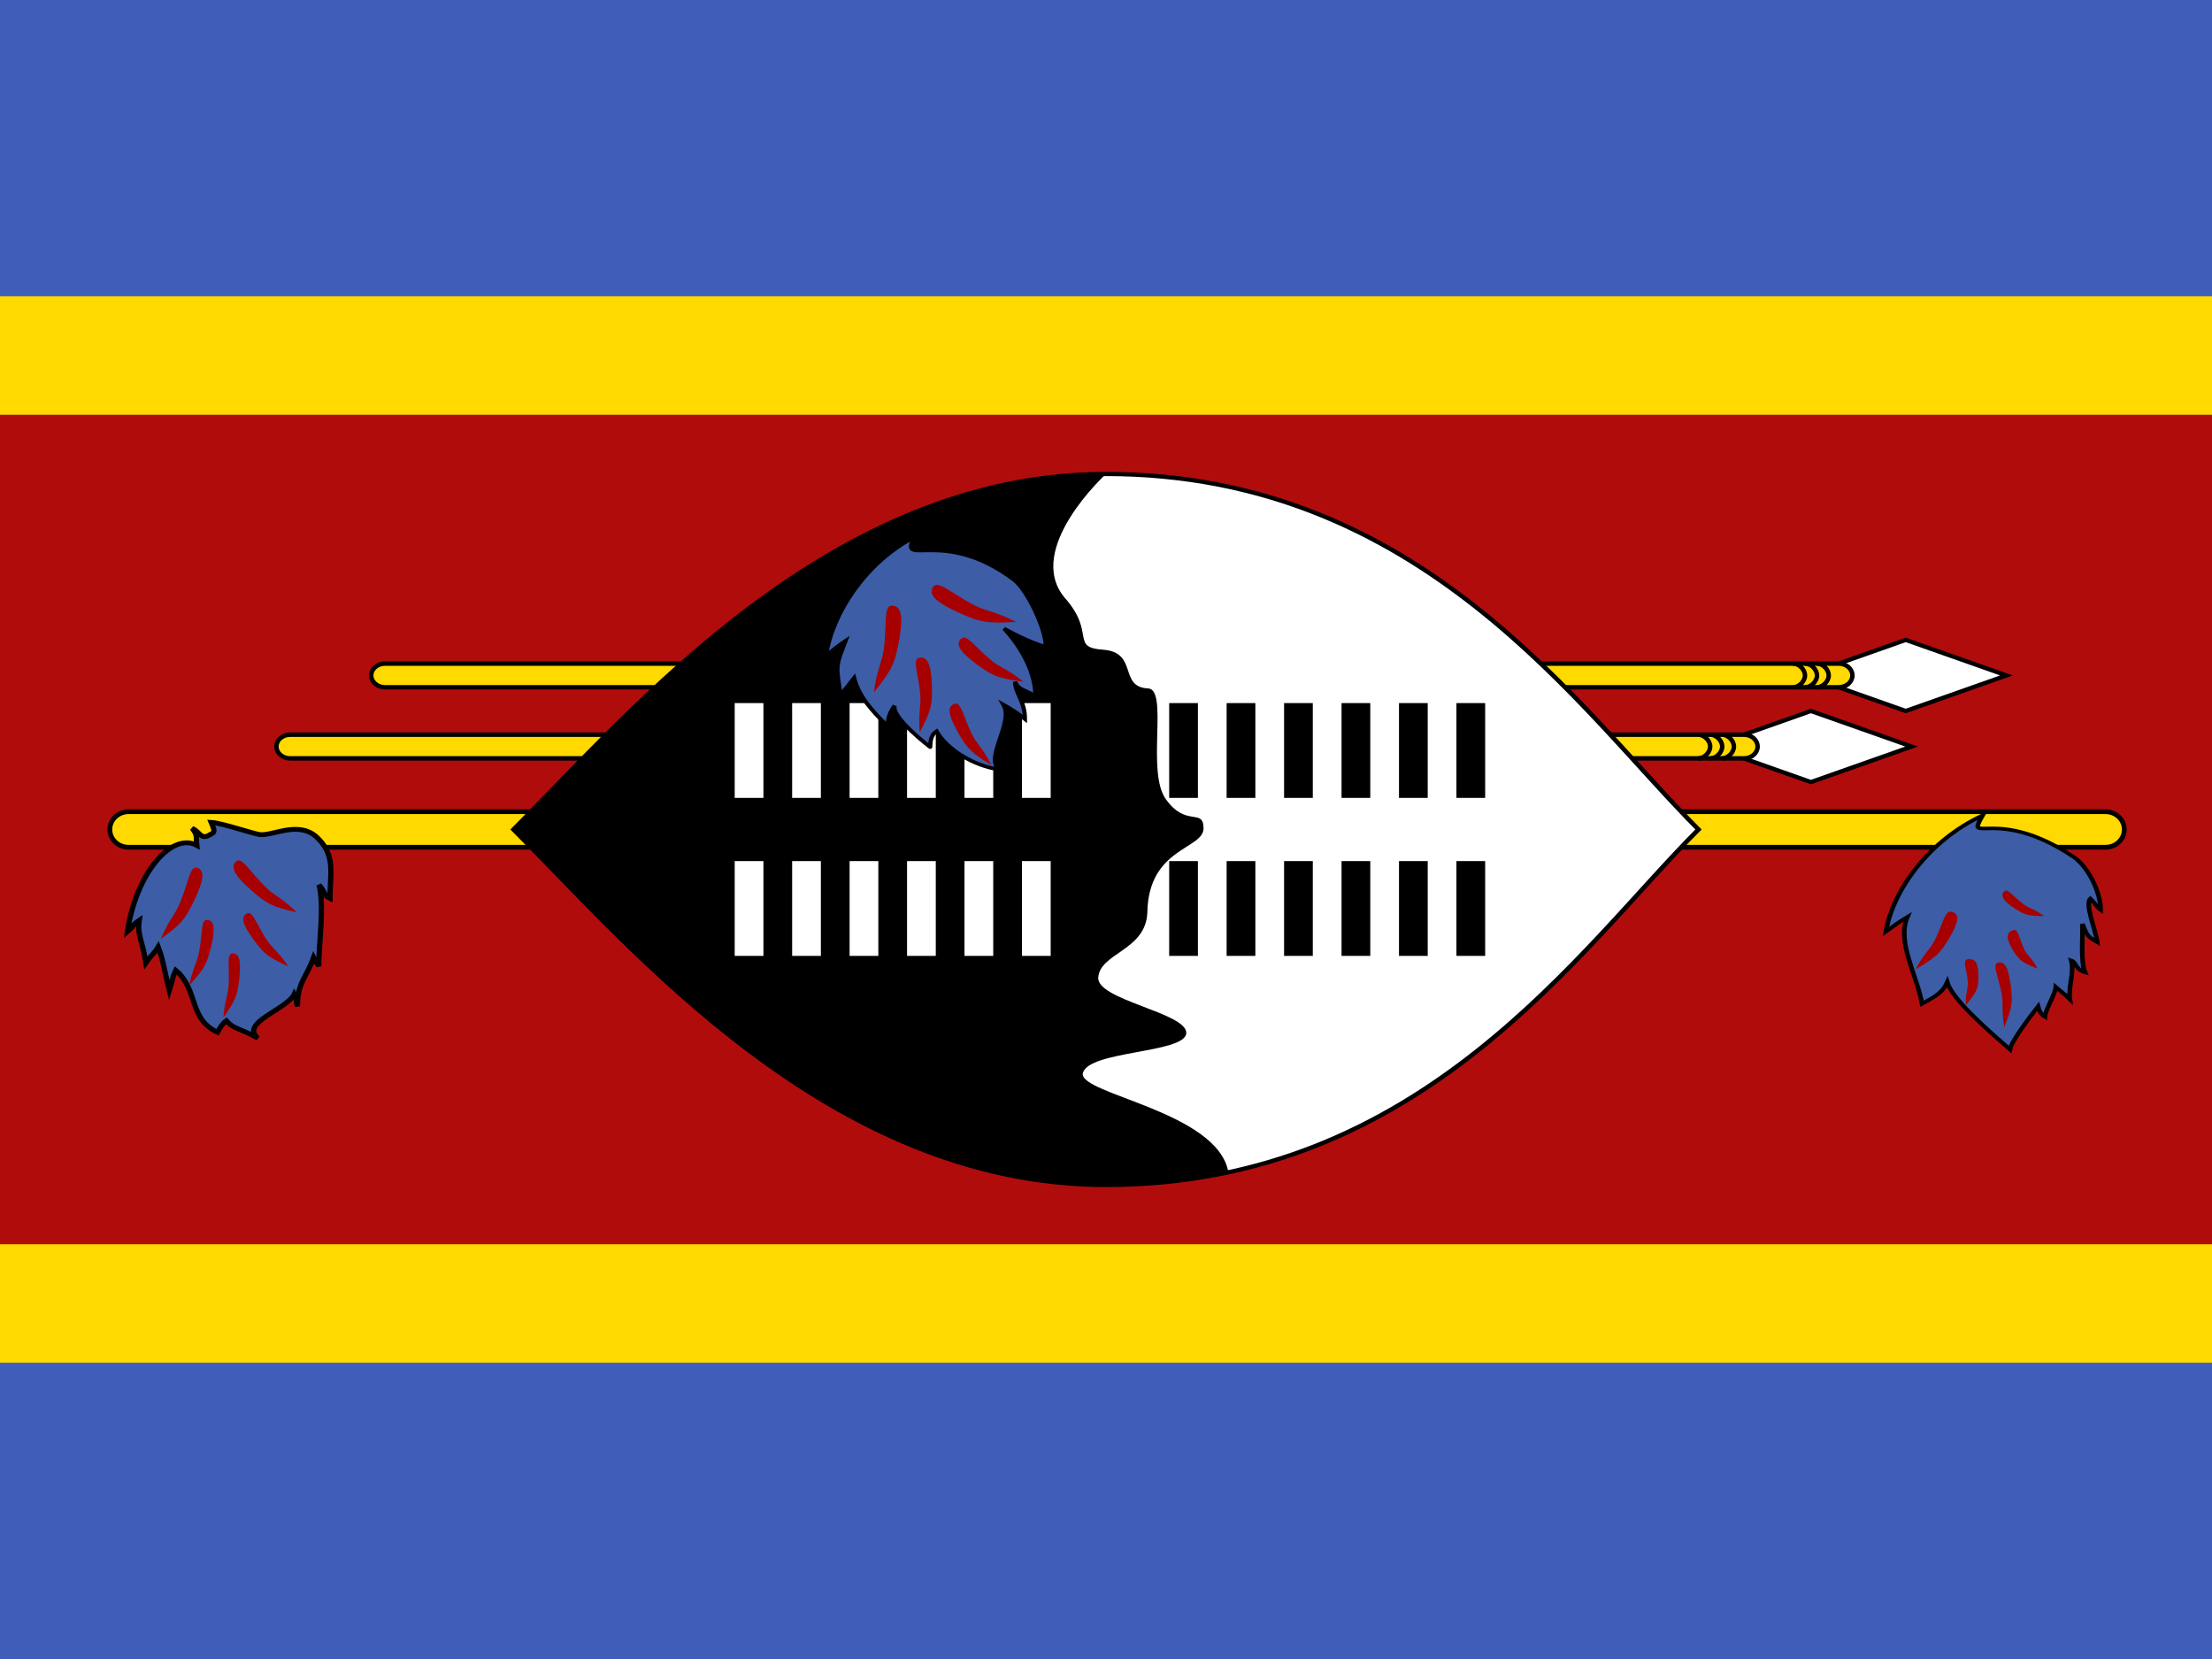
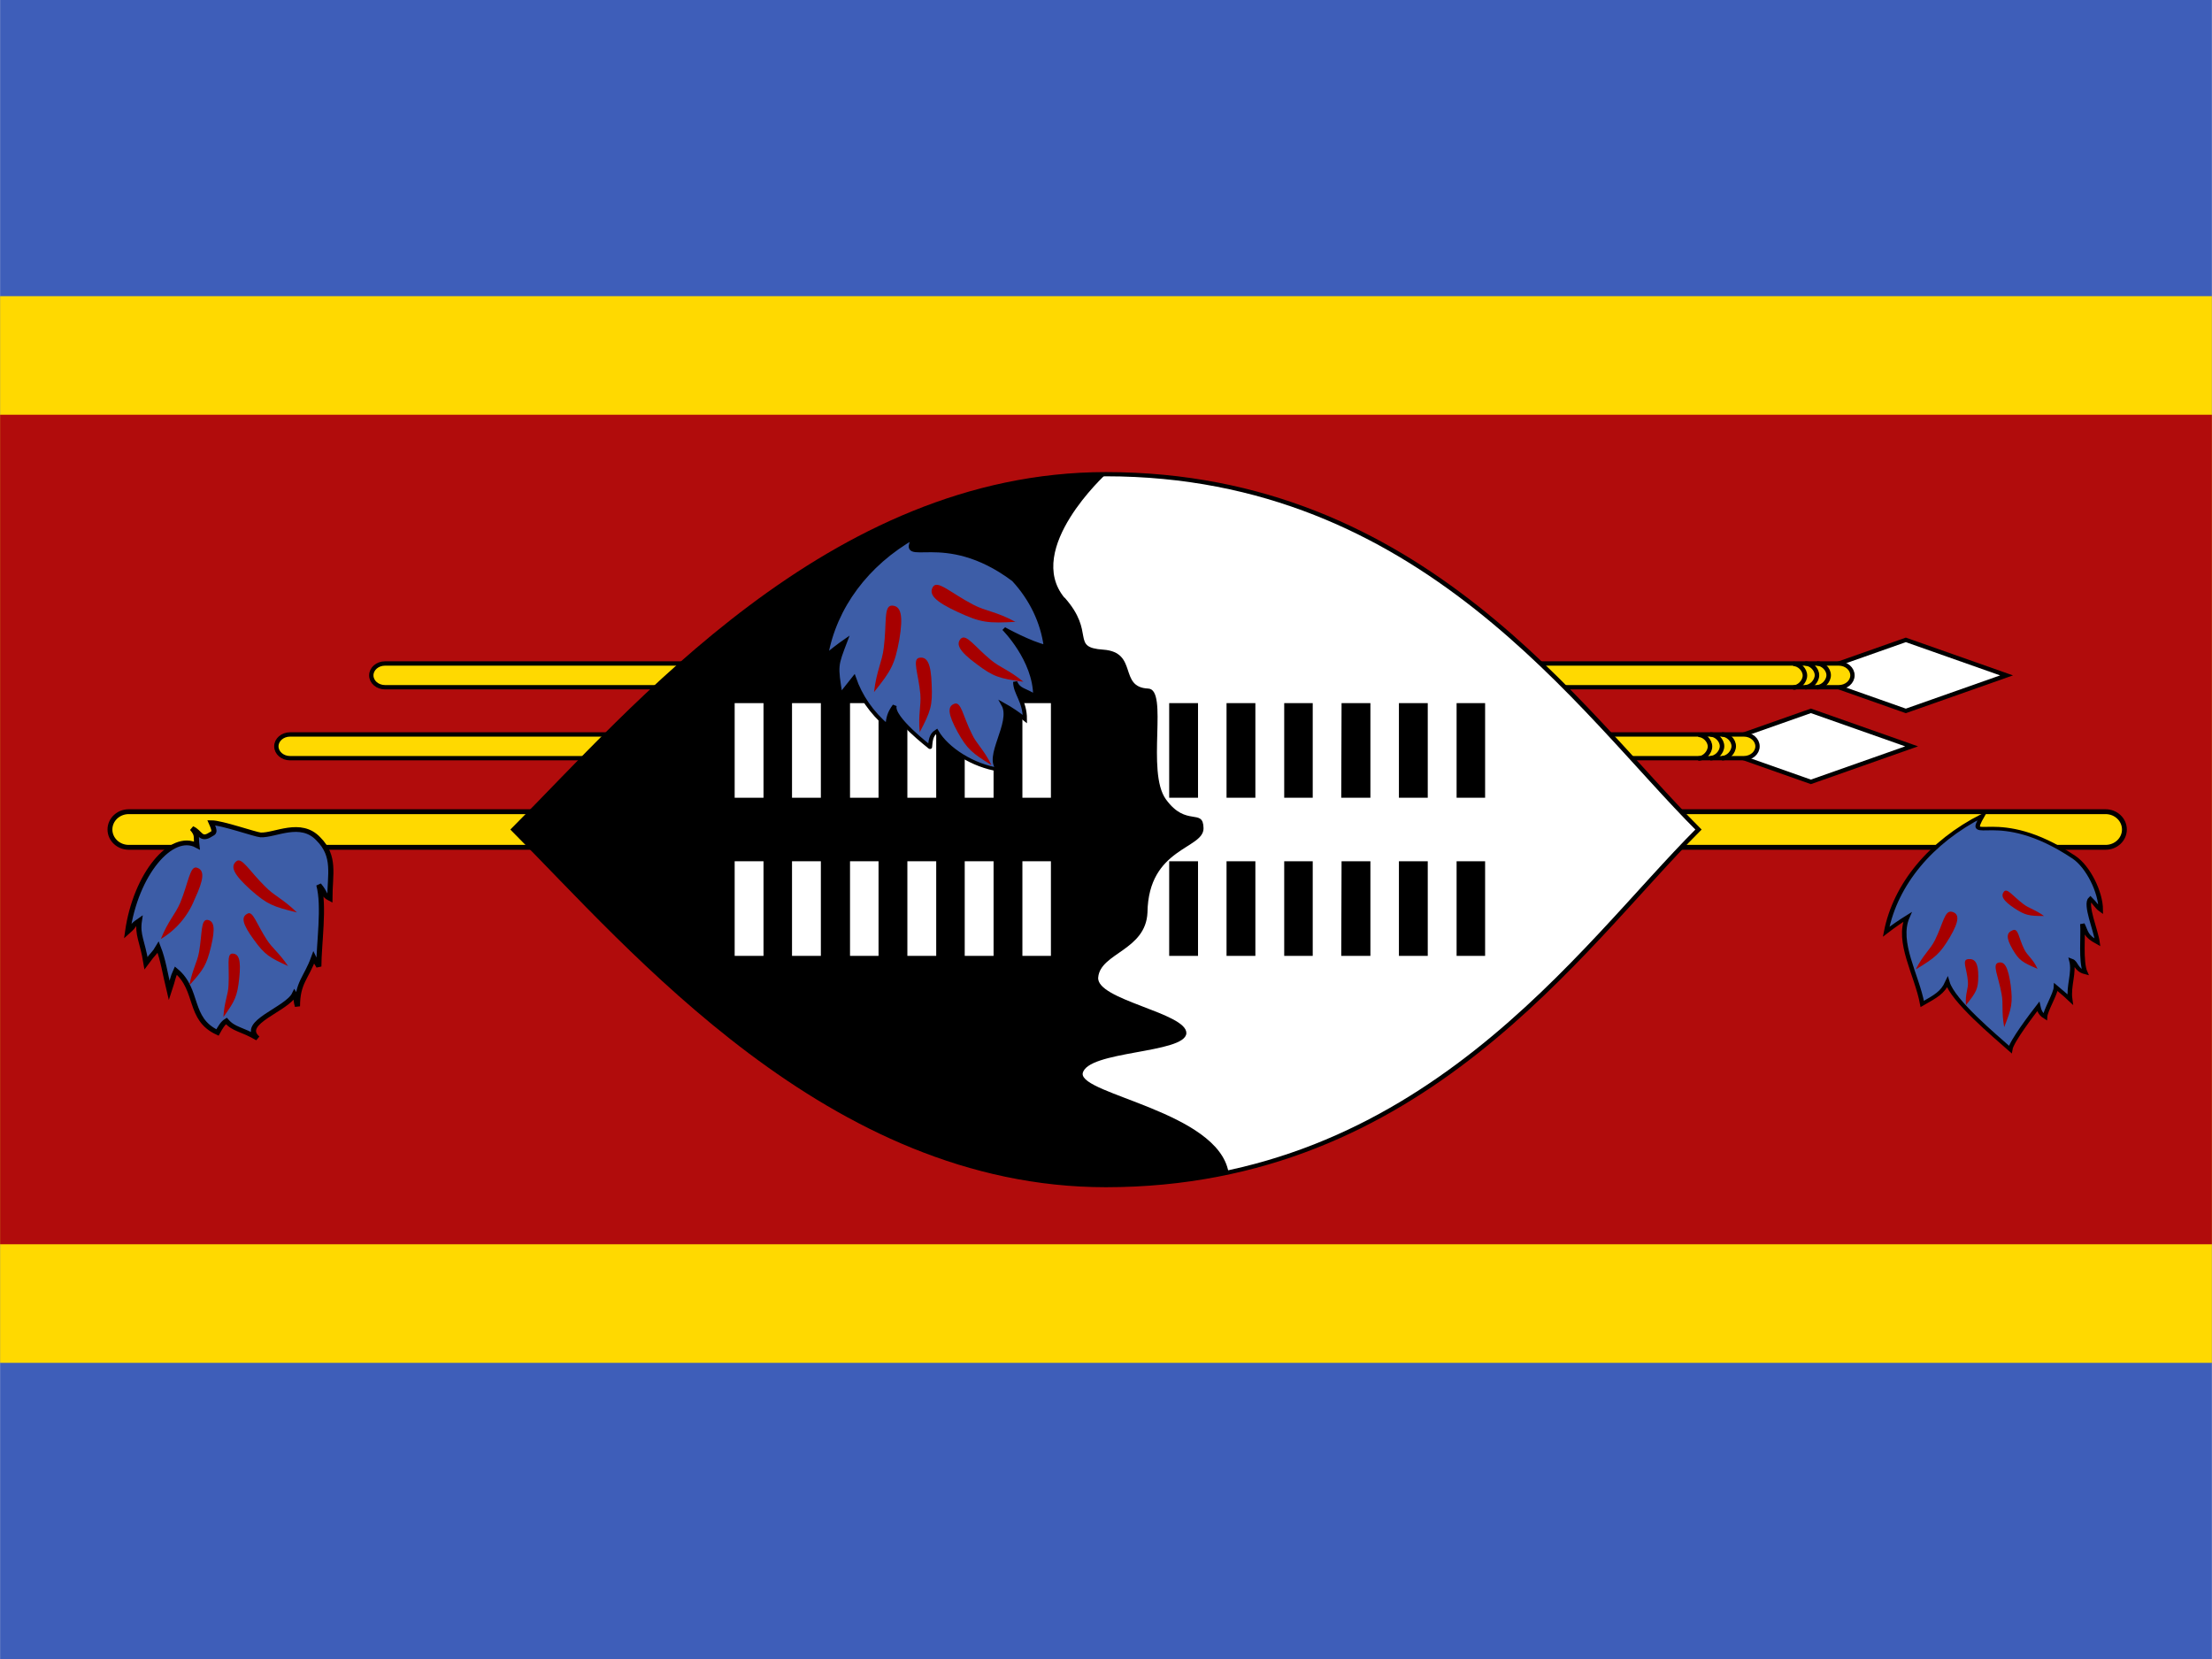
- <svg xmlns="http://www.w3.org/2000/svg" height="480" width="640" viewBox="0 0 640 480">
+ <svg xmlns="http://www.w3.org/2000/svg" id="flag-icon-css-sz" viewBox="0 0 640 480">
  <defs>
-     <clipPath id="a">
-       <path fill-opacity=".67" d="M-85.333 0h682.67v512h-682.67z" />
+     <clipPath id="sz-a">
+       <path fill-opacity=".7" d="M-85.3 0h682.6v512H-85.3z" />
    </clipPath>
  </defs>
-   <g clip-path="url(#a)" transform="translate(80) scale(.9375)">
-     <path fill-rule="evenodd" fill="#3e5eb9" d="M-128 0h768v512h-768z" />
-     <path fill-rule="evenodd" fill="#ffd900" d="M-128 91.429h768v329.14h-768z" />
-     <path fill-rule="evenodd" fill="#b10c0c" d="M-128 128h768v256h-768z" />
-     <rect fill-rule="evenodd" rx="5.767" ry="5.851" height="10.971" width="621.71" stroke="#000" y="250.51" x="-51.439" stroke-width="1.474" fill="#ffd900" />
-     <g stroke="#000" transform="translate(-757.03 -25.6) scale(1.0321)">
-       <path d="M-106.3 265.75l-88.583 35.433 88.583 35.433 88.582-35.433-88.582-35.433z" fill-rule="evenodd" transform="matrix(.34 0 0 .3 1256.8 136.42)" stroke-width="4.175" fill="#fff" />
-       <rect fill-rule="evenodd" rx="4.108" ry="3.78" height="7.087" width="442.91" y="223.23" x="761.81" stroke-width="1.333" fill="#ffd900" />
-       <path d="M1224.4 279.92c-3.54 0-7.09-3.544-7.09-7.087s3.55-7.087 7.09-7.087" transform="matrix(-.50001 0 0 .5 1806.3 90.354)" stroke-width="2.667" fill="none" />
-       <path d="M1224.4 279.92c-3.54 0-7.09-3.544-7.09-7.087s3.55-7.087 7.09-7.087" transform="matrix(-.50001 0 0 .5 1802.8 90.354)" stroke-width="2.667" fill="none" />
-       <path d="M1224.4 279.92c-3.54 0-7.09-3.544-7.09-7.087s3.55-7.087 7.09-7.087" transform="matrix(-.50001 0 0 .5 1799.2 90.355)" stroke-width="2.667" fill="none" />
+   <g clip-path="url(#sz-a)" transform="translate(80) scale(.9375)">
+     <path fill="#3e5eb9" fill-rule="evenodd" d="M-128 0h768v512h-768z" />
+     <path fill="#ffd900" fill-rule="evenodd" d="M-128 91.4h768v329.2h-768z" />
+     <path fill="#b10c0c" fill-rule="evenodd" d="M-128 128h768v256h-768z" />
+     <rect width="621.7" height="11" x="-51.4" y="250.5" fill="#ffd900" fill-rule="evenodd" stroke="#000" stroke-width="1.5" rx="5.8" ry="5.8" />
+     <g stroke="#000" transform="translate(-757 -25.6) scale(1.0321)">
+       <path fill="#fff" fill-rule="evenodd" stroke-width="4.2" d="M-106.3 265.8l-88.6 35.4 88.6 35.4 88.6-35.4-88.6-35.4z" transform="matrix(.34 0 0 .3 1256.8 136.4)" />
+       <rect width="442.9" height="7.1" x="761.8" y="223.2" fill="#ffd900" fill-rule="evenodd" stroke-width="1.3" rx="4.1" ry="3.8" />
+       <path fill="none" stroke-width="2.7" d="M1224.4 280c-3.5 0-7-3.6-7-7.2s3.5-7 7-7" transform="matrix(-.50001 0 0 .5 1806.3 90.3)" />
+       <path fill="none" stroke-width="2.7" d="M1224.4 280c-3.5 0-7-3.6-7-7.2s3.5-7 7-7" transform="matrix(-.50001 0 0 .5 1802.8 90.3)" />
+       <path fill="none" stroke-width="2.7" d="M1224.4 280c-3.5 0-7-3.6-7-7.2s3.5-7 7-7" transform="matrix(-.50001 0 0 .5 1799.2 90.4)" />
    </g>
-     <g stroke="#000" transform="translate(-786.29 -3.657) scale(1.0321)">
-       <path d="M-106.3 265.75l-88.583 35.433 88.583 35.433 88.582-35.433-88.582-35.433z" fill-rule="evenodd" transform="matrix(.34 0 0 .3 1256.8 136.42)" stroke-width="4.175" fill="#fff" />
-       <rect fill-rule="evenodd" rx="4.108" ry="3.78" height="7.087" width="442.91" y="223.23" x="761.81" stroke-width="1.333" fill="#ffd900" />
-       <path d="M1224.4 279.92c-3.54 0-7.09-3.544-7.09-7.087s3.55-7.087 7.09-7.087" transform="matrix(-.50001 0 0 .5 1806.3 90.354)" stroke-width="2.667" fill="none" />
-       <path d="M1224.4 279.92c-3.54 0-7.09-3.544-7.09-7.087s3.55-7.087 7.09-7.087" transform="matrix(-.50001 0 0 .5 1802.8 90.354)" stroke-width="2.667" fill="none" />
-       <path d="M1224.4 279.92c-3.54 0-7.09-3.544-7.09-7.087s3.55-7.087 7.09-7.087" transform="matrix(-.50001 0 0 .5 1799.2 90.355)" stroke-width="2.667" fill="none" />
+     <g stroke="#000" transform="translate(-786.3 -3.7) scale(1.0321)">
+       <path fill="#fff" fill-rule="evenodd" stroke-width="4.2" d="M-106.3 265.8l-88.6 35.4 88.6 35.4 88.6-35.4-88.6-35.4z" transform="matrix(.34 0 0 .3 1256.8 136.4)" />
+       <rect width="442.9" height="7.1" x="761.8" y="223.2" fill="#ffd900" fill-rule="evenodd" stroke-width="1.3" rx="4.1" ry="3.8" />
+       <path fill="none" stroke-width="2.7" d="M1224.4 280c-3.5 0-7-3.6-7-7.2s3.5-7 7-7" transform="matrix(-.50001 0 0 .5 1806.3 90.3)" />
+       <path fill="none" stroke-width="2.7" d="M1224.4 280c-3.5 0-7-3.6-7-7.2s3.5-7 7-7" transform="matrix(-.50001 0 0 .5 1802.8 90.3)" />
+       <path fill="none" stroke-width="2.7" d="M1224.4 280c-3.5 0-7-3.6-7-7.2s3.5-7 7-7" transform="matrix(-.50001 0 0 .5 1799.2 90.4)" />
    </g>
    <g fill-rule="evenodd">
-       <path d="M338.07-.416c-5.571 12.442 4.275-4.138 28.299 16.69 4.452 3.87 8.342 14.09 8.342 21.178-1.13-.975-1.969-3.145-3.214-4.553-1.743 2.253 1.664 12.577 2.162 17.457-3.756-2.71-3.394-3.993-4.642-7.324.249 4.026-.645 15.116.849 19.386-2.96-1.09-2.764-4.163-4.31-4.78 1.052 4.834-.916 10.094-.394 15.528-1.73-2.208-3.573-3.937-4.376-4.829-.135 2.588-3.327 9.388-3.4 11.835-1.468-1.143-1.866-2.926-2.111-4.126-1.824 2.955-8.308 13.872-8.724 17.202-4.996-5.69-17.793-19.545-19.459-26.9-1.473 4.176-3.604 5.584-7.817 8.632-1.665-11.656-7.891-24.756-4.561-34.747-2.359 1.804-4.302 3.608-6.66 5.828 2.234-16.88 13.628-36.674 30.016-46.477z" transform="matrix(.9944 0 0 .77118 190.368 251.963)" stroke="#000" stroke-width="1.422" fill="#3d5da7" />
-       <path d="M505.878 299.164c2.3-4.597 4.419-6.056 5.905-9.016 2.626-5.203 3-9.343 5.288-8.736 2.288.607 2.285 2.737-.678 7.854-2.964 5.116-4.372 6.209-10.515 9.898zm15.56 10.951c-.295-3.5.72-4.963.534-7.217-.316-3.967-1.938-6.69.171-6.883 2.11-.194 3.096 1.159 3.102 5.156.006 3.998-.612 5.048-3.807 8.944zm11.805 6.864c-.922-4.887-.233-7.055-.822-10.203-1.027-5.54-3.058-9.187-1.103-9.693 1.955-.507 3.134 1.284 3.874 6.902.74 5.618.35 7.162-1.95 12.994zm12.272-34.245c-2.882-2.188-4.565-2.334-6.424-3.74-3.274-2.468-4.931-5.108-5.984-3.797-1.053 1.311-.306 2.745 3.125 5.02 3.431 2.276 4.593 2.456 9.283 2.517zm-2.031 16.228c-1.52-3.155-3.119-3.955-4.101-5.986-1.738-3.567-1.74-6.653-3.625-5.862-1.884.791-2.036 2.407-.02 5.86 2.015 3.452 3.07 4.077 7.746 5.988z" fill="#a70000" />
+       <path fill="#3d5da7" stroke="#000" stroke-width="1.4" d="M338-.4c-5.5 12.4 4.3-4.1 28.4 16.7 4.4 3.8 8.3 14 8.3 21.1-1.1-1-2-3-3.2-4.5-1.8 2.3 1.7 12.6 2.2 17.5-3.8-2.7-3.4-4-4.7-7.4.3 4-.6 15.2.9 19.4-3-1-2.8-4.1-4.3-4.8 1 4.9-1 10.1-.4 15.6-1.8-2.2-3.6-4-4.4-4.9-.1 2.6-3.3 9.4-3.4 11.9-1.5-1.2-1.9-3-2.1-4.2-1.8 3-8.3 14-8.7 17.2-5-5.7-17.8-19.5-19.5-26.9-1.5 4.2-3.6 5.6-7.8 8.7-1.7-11.7-8-24.8-4.6-34.8a84.4 84.4 0 00-6.6 5.9A67.9 67.9 0 01338-.4z" transform="matrix(.9944 0 0 .77118 190.4 252)" />
+       <path fill="#a70000" d="M505.9 299.2c2.3-4.6 4.4-6 5.9-9 2.6-5.2 3-9.4 5.3-8.8 2.3.6 2.3 2.8-.7 7.9-3 5-4.4 6.2-10.5 9.9zm15.5 11c-.3-3.6.8-5 .6-7.3-.3-4-2-6.7.1-6.9 2.1-.2 3.1 1.2 3.1 5.2s-.6 5-3.8 9zm11.8 6.8c-.9-5-.2-7-.8-10.2-1-5.6-3-9.2-1-9.7 1.9-.5 3 1.3 3.8 6.9.7 5.6.3 7.2-2 13zm12.3-34.3c-2.9-2.1-4.6-2.3-6.4-3.7-3.3-2.5-5-5.1-6-3.8-1 1.3-.3 2.7 3.1 5 3.5 2.3 4.6 2.5 9.3 2.5zm-2 16.3c-1.5-3.2-3.1-4-4.1-6-1.8-3.6-1.8-6.7-3.6-5.9-2 .8-2 2.4 0 5.9 2 3.4 3 4 7.7 6z" />
    </g>
    <g fill-rule="evenodd">
-       <path d="M329.6 20.703c-.272-2.662.253-2.98-1.258-4.989 2.2.997 2.284 3.649 4.959 1.767.983-.551 1.411-.569.217-3.526 2.79.14 11.927 3.535 13.39 3.614 3.842.191 10.855-4.373 15.723 1.24 4.672 5.117 3.112 10.428 3.112 17.515-1.877-.975-.973-1.455-2.965-3.989 1.494 6.195-.08 17.364-.08 23.934-.767-1.584-.654-.896-1.404-2.537-1.992 5.997-4.38 7.231-4.38 14.318-.719-2.78-.025-2.191-.825-3.653-1.936 4.552-14.925 8.443-9.92 13.033-4.518-2.87-6.499-2.57-8.548-5.15-.882.617-1.584 1.785-2.404 3.386-7.943-3.96-5.103-12.5-11.326-18.206-1.077 2.393-.586 2.045-1.75 5.939-1.26-5.408-1.604-8.844-3.021-12.82-1.223 2.204-1.113 1.36-3.333 4.69-.918-6.587-2.413-8.142-1.822-12.501-2.359 1.804-.815 1.073-3.173 3.293 2.234-16.88 11.884-29.352 18.808-25.358z" transform="matrix(1.1372 0 0 1.0495 -399.418 239.16)" stroke="#000" stroke-width="1.422" fill="#3d5da7" />
-       <path d="M-35.707 289.802c2.327-5.704 4.425-7.495 5.929-11.167 2.655-6.454 3.088-11.613 5.32-10.826 2.23.787 2.194 3.444-.79 9.786-2.985 6.342-4.383 7.686-10.459 12.207zm8.814 14.27c.932-5.114 2.405-6.976 3.01-10.27 1.075-5.79.476-10.102 2.549-9.875 2.073.227 2.543 2.412 1.163 8.173-1.38 5.76-2.332 7.125-6.722 11.972zm10.539 9.921c.263-4.957 1.424-6.893 1.598-10.086.315-5.616-.767-9.637 1.211-9.66 1.978-.023 2.682 1.997 2.076 7.62-.606 5.622-1.338 7.025-4.885 12.126zM6.28 281.574c-4.328-4.312-6.945-5.116-9.736-7.89-4.917-4.87-7.294-9.44-9.044-7.82-1.75 1.62-.698 4.05 4.48 8.684 5.177 4.634 6.978 5.309 14.3 7.026zM3.647 298.24c-2.819-4.33-4.887-5.451-6.707-8.237-3.21-4.895-4.312-9.1-6.132-8.06-1.82 1.042-1.413 3.24 2.065 7.985 3.478 4.744 4.878 5.617 10.774 8.311z" fill="#a70000" />
+       <path fill="#3d5da7" stroke="#000" stroke-width="1.4" d="M329.6 20.7c-.3-2.7.3-3-1.3-5 2.2 1 2.3 3.7 5 1.8 1-.6 1.4-.6.2-3.5 2.8 0 12 3.5 13.4 3.6 3.9.2 10.9-4.4 15.7 1.2 4.7 5.1 3.1 10.4 3.1 17.5-1.8-1-1-1.4-3-4 1.6 6.2 0 17.4 0 24-.8-1.6-.7-1-1.4-2.6-2 6-4.4 7.3-4.4 14.3-.7-2.7 0-2.2-.8-3.6-2 4.5-15 8.4-10 13-4.4-2.8-6.4-2.5-8.5-5.1-.9.6-1.6 1.8-2.4 3.4-8-4-5-12.5-11.3-18.2-1 2.4-.6 2-1.8 5.9-1.2-5.4-1.6-8.9-3-12.8-1.2 2.2-1 1.3-3.3 4.7-1-6.6-2.4-8.2-1.8-12.5-2.4 1.8-.8 1-3.2 3.3 2.2-17 11.9-29.4 18.8-25.4z" transform="matrix(1.1372 0 0 1.0495 -399.4 239.2)" />
+       <path fill="#a70000" d="M-35.7 289.8c2.3-5.7 4.4-7.5 6-11.2 2.6-6.4 3-11.6 5.2-10.8 2.3.8 2.2 3.4-.8 9.8a25 25 0 01-10.4 12.2zm8.8 14.3c1-5.1 2.4-7 3-10.3 1-5.8.5-10.1 2.6-9.9 2 .3 2.5 2.4 1.1 8.2-1.4 5.8-2.3 7.1-6.7 12zm10.5 9.9c.3-5 1.5-6.9 1.6-10 .3-5.7-.7-9.7 1.2-9.7 2 0 2.7 2 2.1 7.6-.6 5.6-1.3 7-4.9 12zm22.7-32.4c-4.4-4.3-7-5.1-9.8-8-4.9-4.8-7.3-9.4-9-7.7-1.8 1.6-.7 4 4.5 8.7 5.2 4.6 7 5.2 14.3 7zm-2.7 16.6C.8 294-1.2 292.8-3 290c-3.2-4.9-4.3-9.1-6-8-2 1-1.5 3.2 2 8 3.4 4.7 4.8 5.5 10.7 8.2z" />
    </g>
    <g fill-rule="evenodd">
-       <path d="M637.8 230.32c-53.15 59.05-124.02 177.16-265.75 177.16-124.02 0-212.6-118.11-265.75-177.16 53.15-59.06 141.73-177.17 265.75-177.17 141.73 0 212.6 118.11 265.75 177.17z" transform="matrix(.68807 0 0 .61926 .001 113.366)" stroke="#000" stroke-width="2.108" fill="#fff" />
-       <path d="M243.234 184.445c9.73 10.943 1.605 15.354 11.903 16.073 10.86.797 4.705 11.562 13.84 11.936 6.387.28-.638 25.794 5.511 34.213 6.263 8.777 11.508 2.571 11.618 8.913.109 6.558-17.045 5.896-17.346 26.099-.503 11.642-14.476 12.388-15.143 19.879-.83 7.046 27.528 11.002 27.15 17.31-.388 6.288-30.62 5.303-31.936 12.475-.675 6.442 41.531 11.721 44.925 30.352-6.298 2.06-24.216 3.998-37.76 4.009-85.327.068-146.283-73.14-182.854-109.708 36.571-36.574 97.52-109.714 182.855-109.714 0 0-25.33 23.144-12.763 38.163z" />
-       <path d="M141.408 216.989h8.866v29.256h-8.866zm0 48.761h8.866v29.256h-8.866zm17.73-48.761h8.866v29.256h-8.866zm0 48.761h8.866v29.256h-8.866zm17.73-48.761h8.866v29.256h-8.866zm0 48.761h8.866v29.256h-8.866zm17.734-48.761h8.866v29.256h-8.866zm0 48.761h8.866v29.256h-8.866zm17.73-48.761h8.866v29.256h-8.866zm0 48.761h8.866v29.256h-8.866zm17.73-48.761h8.865v29.256h-8.865zm0 48.761h8.865v29.256h-8.865z" fill="#fff" />
-       <path d="M275.499 216.989h8.866v29.256h-8.866zm0 48.761h8.866v29.256h-8.866zm17.729-48.761h8.866v29.256h-8.866zm0 48.761h8.866v29.256h-8.866zm17.73-48.761h8.866v29.256h-8.866zm0 48.761h8.866v29.256h-8.866zm17.735-48.761h8.866v29.256h-8.866zm0 48.761h8.866v29.256h-8.866zm17.729-48.761h8.866v29.256h-8.866zm0 48.761h8.866v29.256h-8.866zm17.73-48.761h8.866v29.256h-8.866zm0 48.761h8.866v29.256h-8.866z" />
+       <path fill="#fff" stroke="#000" stroke-width="2.1" d="M637.8 230.3c-53.1 59-124 177.2-265.8 177.2-124 0-212.6-118.1-265.7-177.2C159.4 171.3 248 53.2 372 53.2c141.8 0 212.6 118 265.8 177.1z" transform="matrix(.68807 0 0 .61926 0 113.4)" />
+       <path d="M243.2 184.4c9.8 11 1.6 15.4 12 16.1 10.8.8 4.6 11.6 13.8 12 6.4.2-.7 25.7 5.5 34.2 6.3 8.7 11.5 2.5 11.6 8.9.1 6.5-17 5.9-17.3 26-.5 11.7-14.5 12.5-15.2 20-.8 7 27.5 11 27.2 17.3-.4 6.3-30.7 5.3-32 12.4-.6 6.5 41.6 11.8 45 30.4-6.3 2-24.3 4-37.8 4-85.3 0-146.3-73.1-182.9-109.7 36.6-36.6 97.6-109.7 182.9-109.7 0 0-25.3 23.1-12.8 38.2z" />
+       <path fill="#fff" stroke-width="1pt" d="M141.4 217h8.9v29.2h-8.9zm0 48.8h8.9V295h-8.9zm17.7-48.8h8.9v29.2h-8.9zm0 48.8h8.9V295h-8.9zM177 217h8.8v29.2H177zm0 48.8h8.8V295H177zm17.7-48.8h8.9v29.2h-8.9zm0 48.8h8.9V295h-8.9zm17.7-48.8h8.9v29.2h-8.9zm0 48.8h8.9V295h-8.9zm17.8-48.8h8.8v29.2h-8.8zm0 48.8h8.8V295h-8.8z" />
+       <path stroke-width="1pt" d="M275.5 217h8.9v29.2h-8.9zm0 48.8h8.9V295h-8.9zm17.7-48.8h8.9v29.2h-8.9zm0 48.8h8.9V295h-8.9zM311 217h8.8v29.2H311zm0 48.8h8.8V295H311zm17.7-48.8h8.9v29.2h-9zm0 48.8h8.9V295h-9zm17.7-48.8h8.9v29.2h-8.9zm0 48.8h8.9V295h-8.9zm17.8-48.8h8.8v29.2h-8.8zm0 48.8h8.8V295h-8.8z" />
    </g>
    <g fill-rule="evenodd">
-       <path d="M338.07-.416c-5.571 12.442 9.754-4.138 33.778 16.69 4.452 3.87 10.833 19.16 10.833 26.246-5.115-1.257-14.173-7.087-14.173-7.087s10.63 12.295 10.63 26.468c-3.756-2.71-5.635-2.304-6.883-5.634 0 4.588 3.34 7.512 3.34 14.599-2.711-2.498-5.006-4.163-7.3-5.625 3.543 7.086-6.457 20.834-1.452 25.423-8.752-1.462-17.707-7.92-21.25-15.006-1.878 1.462-2.082 3.756-2.155 6.203.276.264-13.322-11.656-12.073-16.235-1.824 2.955-2.081 4.579-2.497 7.909-4.996-5.69-9.574-11.378-11.24-18.733-2.22 3.33-2.359 3.33-4.579 6.66-1.665-11.655-1.665-11.24 1.665-21.23-2.359 1.804-4.302 3.608-6.66 5.828 2.234-16.88 13.628-36.674 30.016-46.477z" transform="matrix(.9094 0 0 .78749 -110.58 166.096)" stroke="#000" stroke-width="1.422" fill="#3d5da7" />
-       <path d="M184.375 213.644c.81-6.752 2.576-9.295 3.103-13.643.94-7.648-.175-13.237 2.534-13.095 2.71.141 3.49 2.962 2.151 10.593-1.34 7.63-2.468 9.484-7.788 16.145zm14.145 12.363c-.55-5.697.503-8.122.154-11.791-.602-6.457-2.596-10.83-.234-11.233 2.362-.402 3.556 1.764 3.81 8.283.256 6.519-.375 8.256-3.73 14.74zm22.082 10.085c-2.401-4.929-4.464-6.4-6.015-9.572-2.739-5.576-3.31-10.129-5.422-9.304-2.112.825-1.996 3.18 1.054 8.639 3.05 5.458 4.429 6.57 10.383 10.237zm7.633-44.146c-6.116-3.22-9.257-3.26-13.199-5.329-6.94-3.627-10.98-7.725-12.414-5.47-1.434 2.256.48 4.499 7.635 7.796 7.155 3.298 9.354 3.454 17.978 3.003zm2.245 18.436c-4.455-3.705-7.088-4.25-9.96-6.633-5.06-4.182-7.578-8.288-9.268-6.624-1.69 1.665-.56 3.864 4.75 7.804 5.31 3.94 7.127 4.43 14.477 5.453z" fill="#a70000" />
+       <path fill="#3d5da7" stroke="#000" stroke-width="1.4" d="M338-.4c-5.5 12.4 9.8-4.1 33.8 16.7a51.2 51.2 0 0110.9 26.2c-5.1-1.2-14.2-7-14.2-7s10.6 12.2 10.6 26.4c-3.7-2.7-5.6-2.3-6.8-5.6 0 4.5 3.3 7.5 3.3 14.6a49.8 49.8 0 00-7.3-5.7c3.5 7.1-6.5 20.9-1.5 25.5-8.7-1.5-17.7-8-21.2-15-1.9 1.4-2 3.7-2.2 6.2.3.2-13.3-11.7-12-16.3-1.9 3-2.1 4.6-2.5 8a44 44 0 01-11.3-18.8l-4.6 6.7c-1.6-11.7-1.6-11.3 1.7-21.3a84.4 84.4 0 00-6.6 5.9A67.8 67.8 0 01338-.4z" transform="matrix(.9094 0 0 .78749 -110.6 166.1)" />
+       <path fill="#a70000" d="M184.4 213.6c.8-6.7 2.5-9.3 3-13.6 1-7.7-.1-13.2 2.6-13.1 2.7.1 3.5 3 2.2 10.6-1.4 7.6-2.5 9.5-7.8 16.1zm14.1 12.4c-.5-5.7.5-8.1.2-11.8-.6-6.4-2.6-10.8-.3-11.2 2.4-.4 3.6 1.7 3.8 8.3.3 6.5-.3 8.2-3.7 14.7zm22.1 10c-2.4-4.8-4.5-6.3-6-9.5-2.8-5.6-3.3-10.1-5.4-9.3-2.2.8-2 3.2 1 8.7 3 5.4 4.5 6.5 10.4 10.2zm7.6-44c-6-3.3-9.2-3.3-13.2-5.4-6.9-3.6-11-7.7-12.4-5.5-1.4 2.3.5 4.5 7.7 7.8 7.1 3.3 9.3 3.5 18 3zm2.3 18.4c-4.5-3.7-7.1-4.3-10-6.7-5-4.1-7.6-8.2-9.3-6.6-1.6 1.7-.5 3.9 4.8 7.8 5.3 4 7.1 4.5 14.5 5.5z" />
    </g>
  </g>
</svg>
